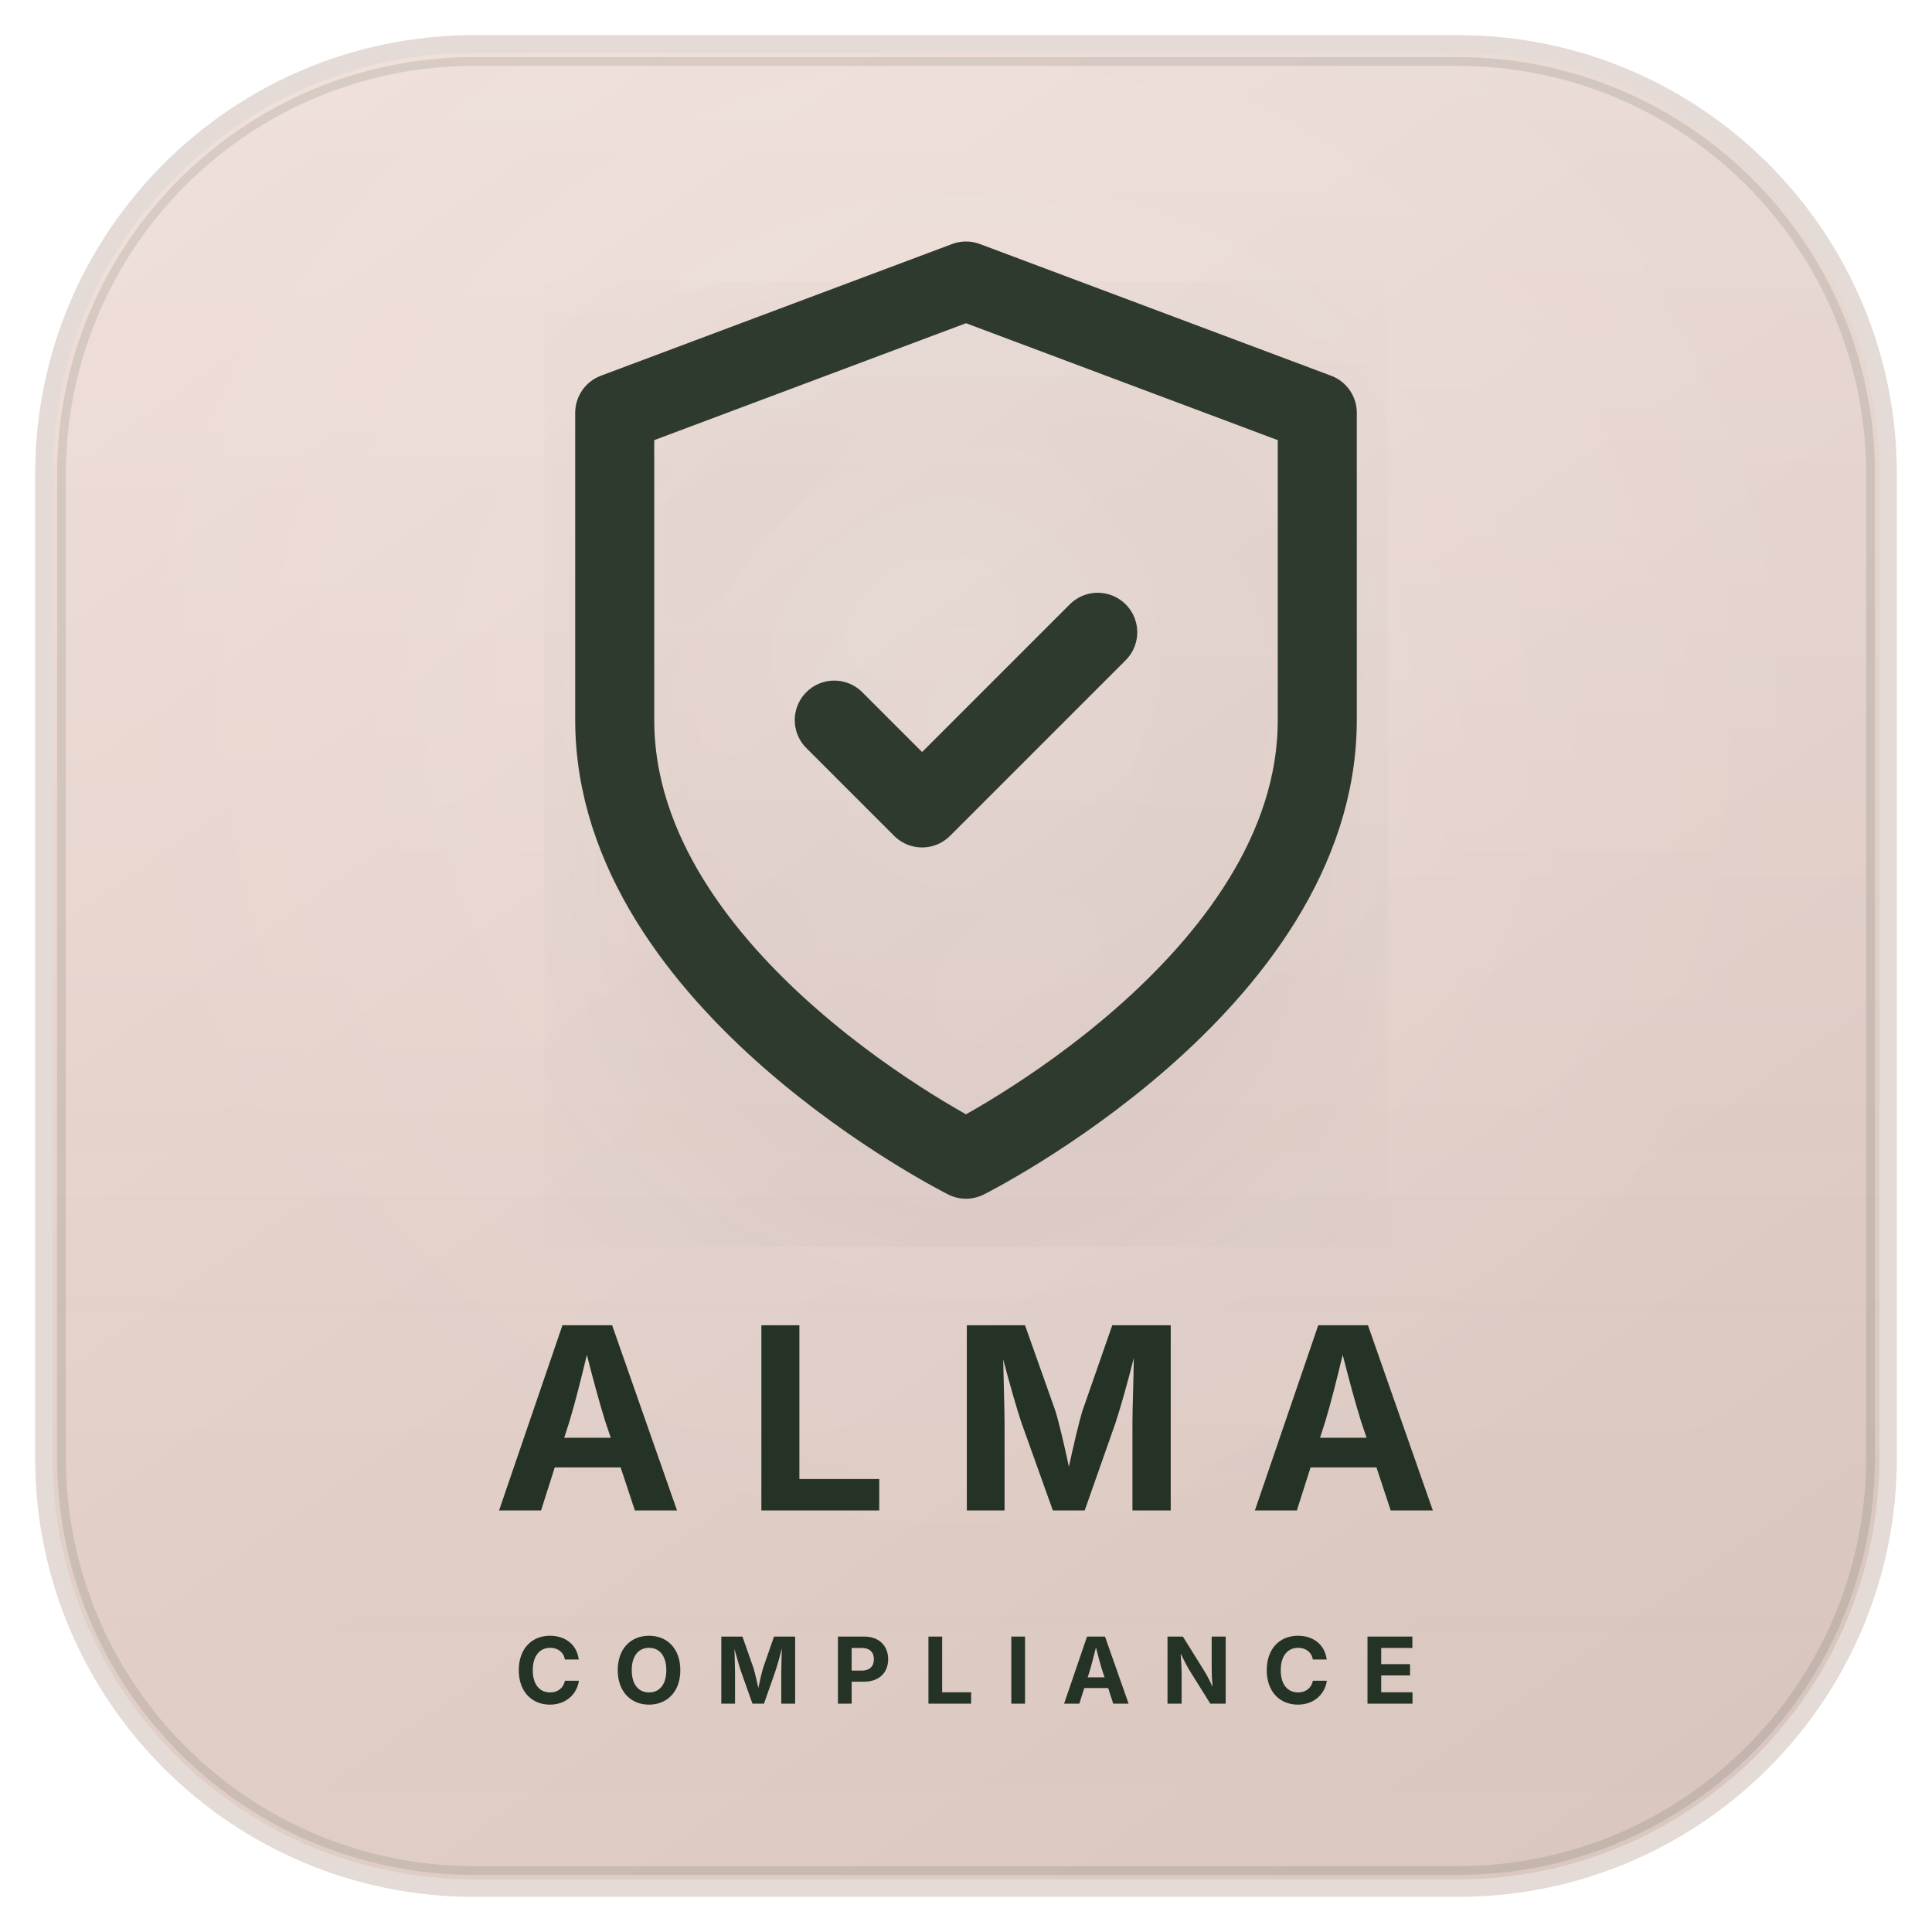
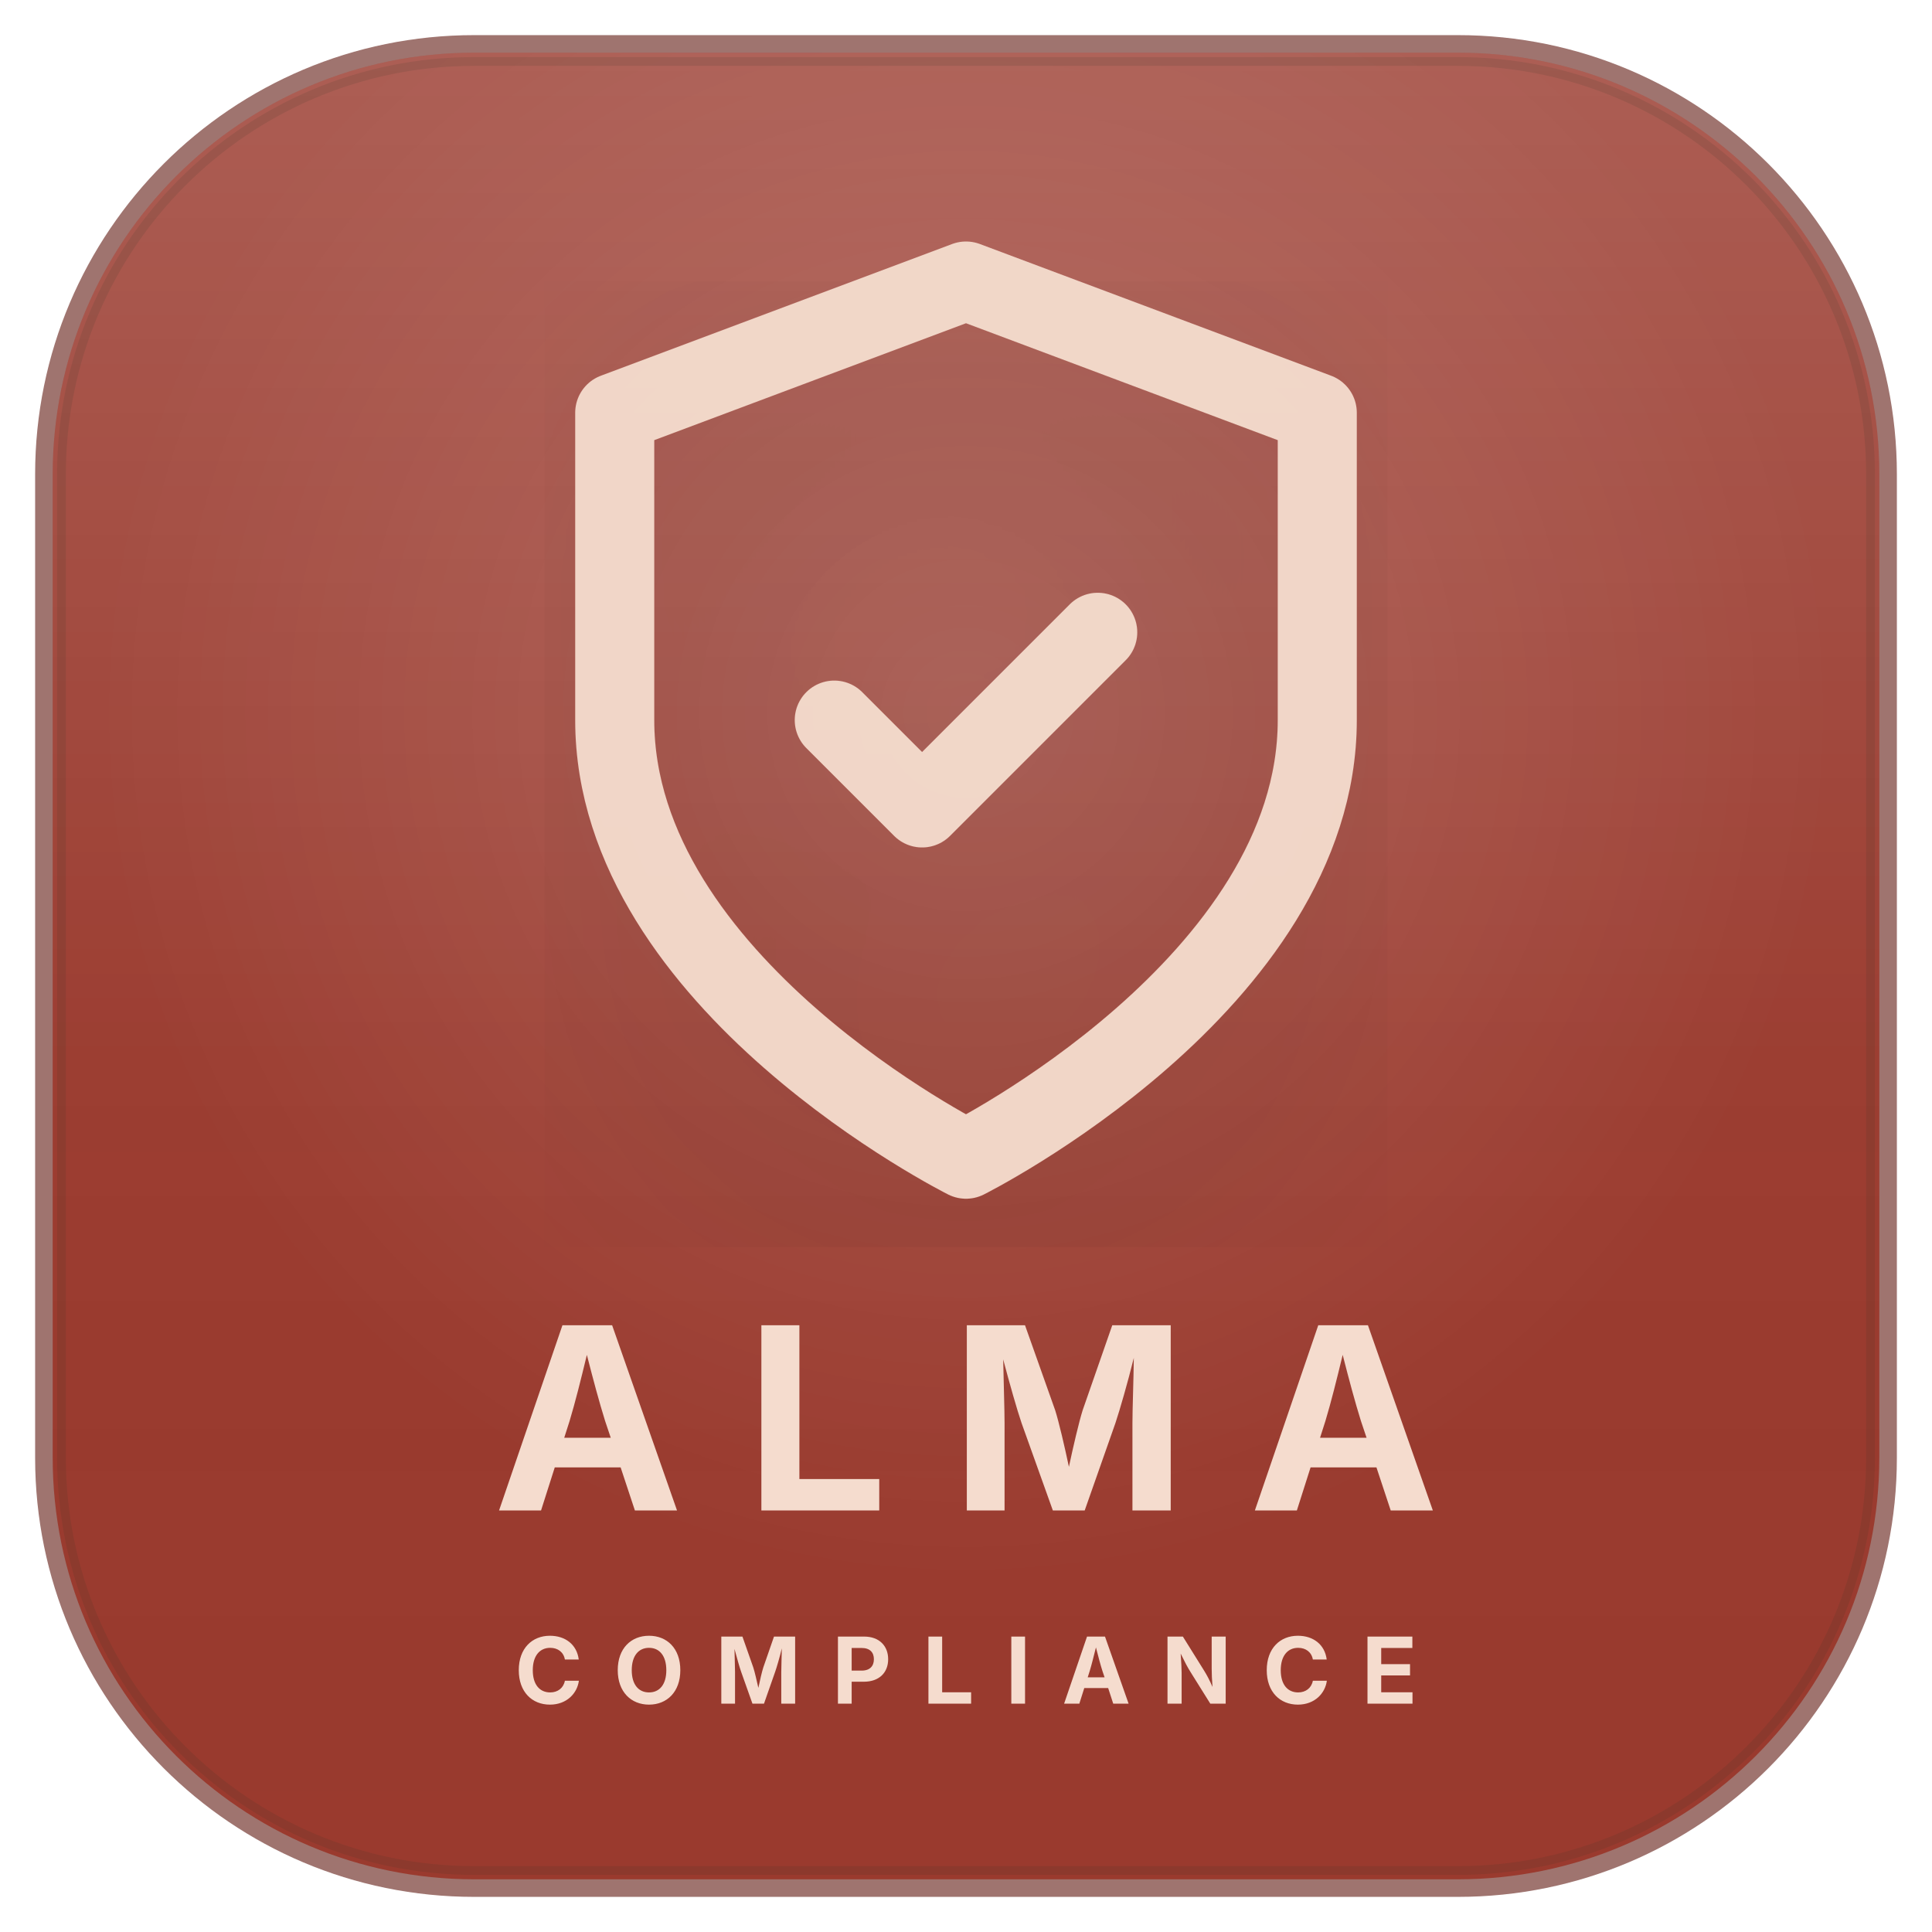
<svg xmlns="http://www.w3.org/2000/svg" viewBox="0 0 220 220" width="1024" height="1024">
  <defs>
    <linearGradient id="g_compliance" x1="15%" y1="0%" x2="85%" y2="100%">
-       <stop offset="0%" stop-color="#ECD9D2" />
-       <stop offset="100%" stop-color="#DAC7C0" />
+       <stop offset="0%" stop-color="#9A3A2E" />
+       <stop offset="100%" stop-color="#9A3A2E" />
    </linearGradient>
    <radialGradient id="rg_compliance" cx="50%" cy="36%" r="48%">
      <stop offset="0%" stop-color="rgba(255,255,255,0.15)" />
      <stop offset="100%" stop-color="rgba(255,255,255,0)" />
    </radialGradient>
    <linearGradient id="sh_compliance" x1="0" y1="0" x2="0" y2="1">
      <stop offset="0%" stop-color="rgba(255,255,255,0.18)" />
      <stop offset="55%" stop-color="rgba(255,255,255,0.02)" />
      <stop offset="100%" stop-color="rgba(0,0,0,0)" />
    </linearGradient>
    <filter id="f_compliance">
-       <feDropShadow dx="0" dy="2" stdDeviation="3" flood-color="#253326" flood-opacity="0.12" />
+       <feDropShadow dx="0" dy="2" stdDeviation="3" flood-color="#000000" flood-opacity="0.18" />
    </filter>
  </defs>
-   <rect x="4" y="4" width="212" height="212" rx="50" fill="#C9B6AE" opacity="0.5" />
+   <rect x="4" y="4" width="212" height="212" rx="50" fill="#6B2922" opacity="0.65" />
  <rect x="6" y="6" width="208" height="208" rx="48" fill="url(#g_compliance)" />
  <rect x="6" y="6" width="208" height="208" rx="48" fill="url(#rg_compliance)" />
  <rect x="6" y="6" width="208" height="208" rx="48" fill="url(#sh_compliance)" />
  <rect x="7" y="7" width="206" height="206" rx="47" fill="none" stroke="rgba(37, 51, 38, 0.12)" stroke-width="1" />
-   <g transform="translate(50 22) scale(5.0)" fill="none" stroke="#253326" stroke-width="1.8" stroke-linecap="round" stroke-linejoin="round" opacity="0.95" filter="url(#f_compliance)">
+   <g transform="translate(50 22) scale(5.0)" fill="none" stroke="#F5DCCE" stroke-width="1.8" stroke-linecap="round" stroke-linejoin="round" opacity="0.95" filter="url(#f_compliance)">
    <path d="M12 22s8-4 8-10V5l-8-3-8 3v7c0 6 8 10 8 10z" />
    <polyline points="9 12 11 14 15 10" />
  </g>
-   <text x="110" y="172" text-anchor="middle" fill="#253326" font-family="Inter,-apple-system,Helvetica Neue,Arial,sans-serif" font-size="29" font-weight="700" letter-spacing="7">ALMA</text>
-   <text x="110" y="194" text-anchor="middle" fill="#253326" font-family="Inter,-apple-system,Helvetica Neue,Arial,sans-serif" font-size="10.5" font-weight="700" letter-spacing="3.5">COMPLIANCE</text>
+   <text x="110" y="172" text-anchor="middle" fill="#F5DCCE" font-family="Inter,-apple-system,Helvetica Neue,Arial,sans-serif" font-size="29" font-weight="700" letter-spacing="7">ALMA</text>
+   <text x="110" y="194" text-anchor="middle" fill="#F5DCCE" font-family="Inter,-apple-system,Helvetica Neue,Arial,sans-serif" font-size="10.5" font-weight="700" letter-spacing="3.5">COMPLIANCE</text>
</svg>
